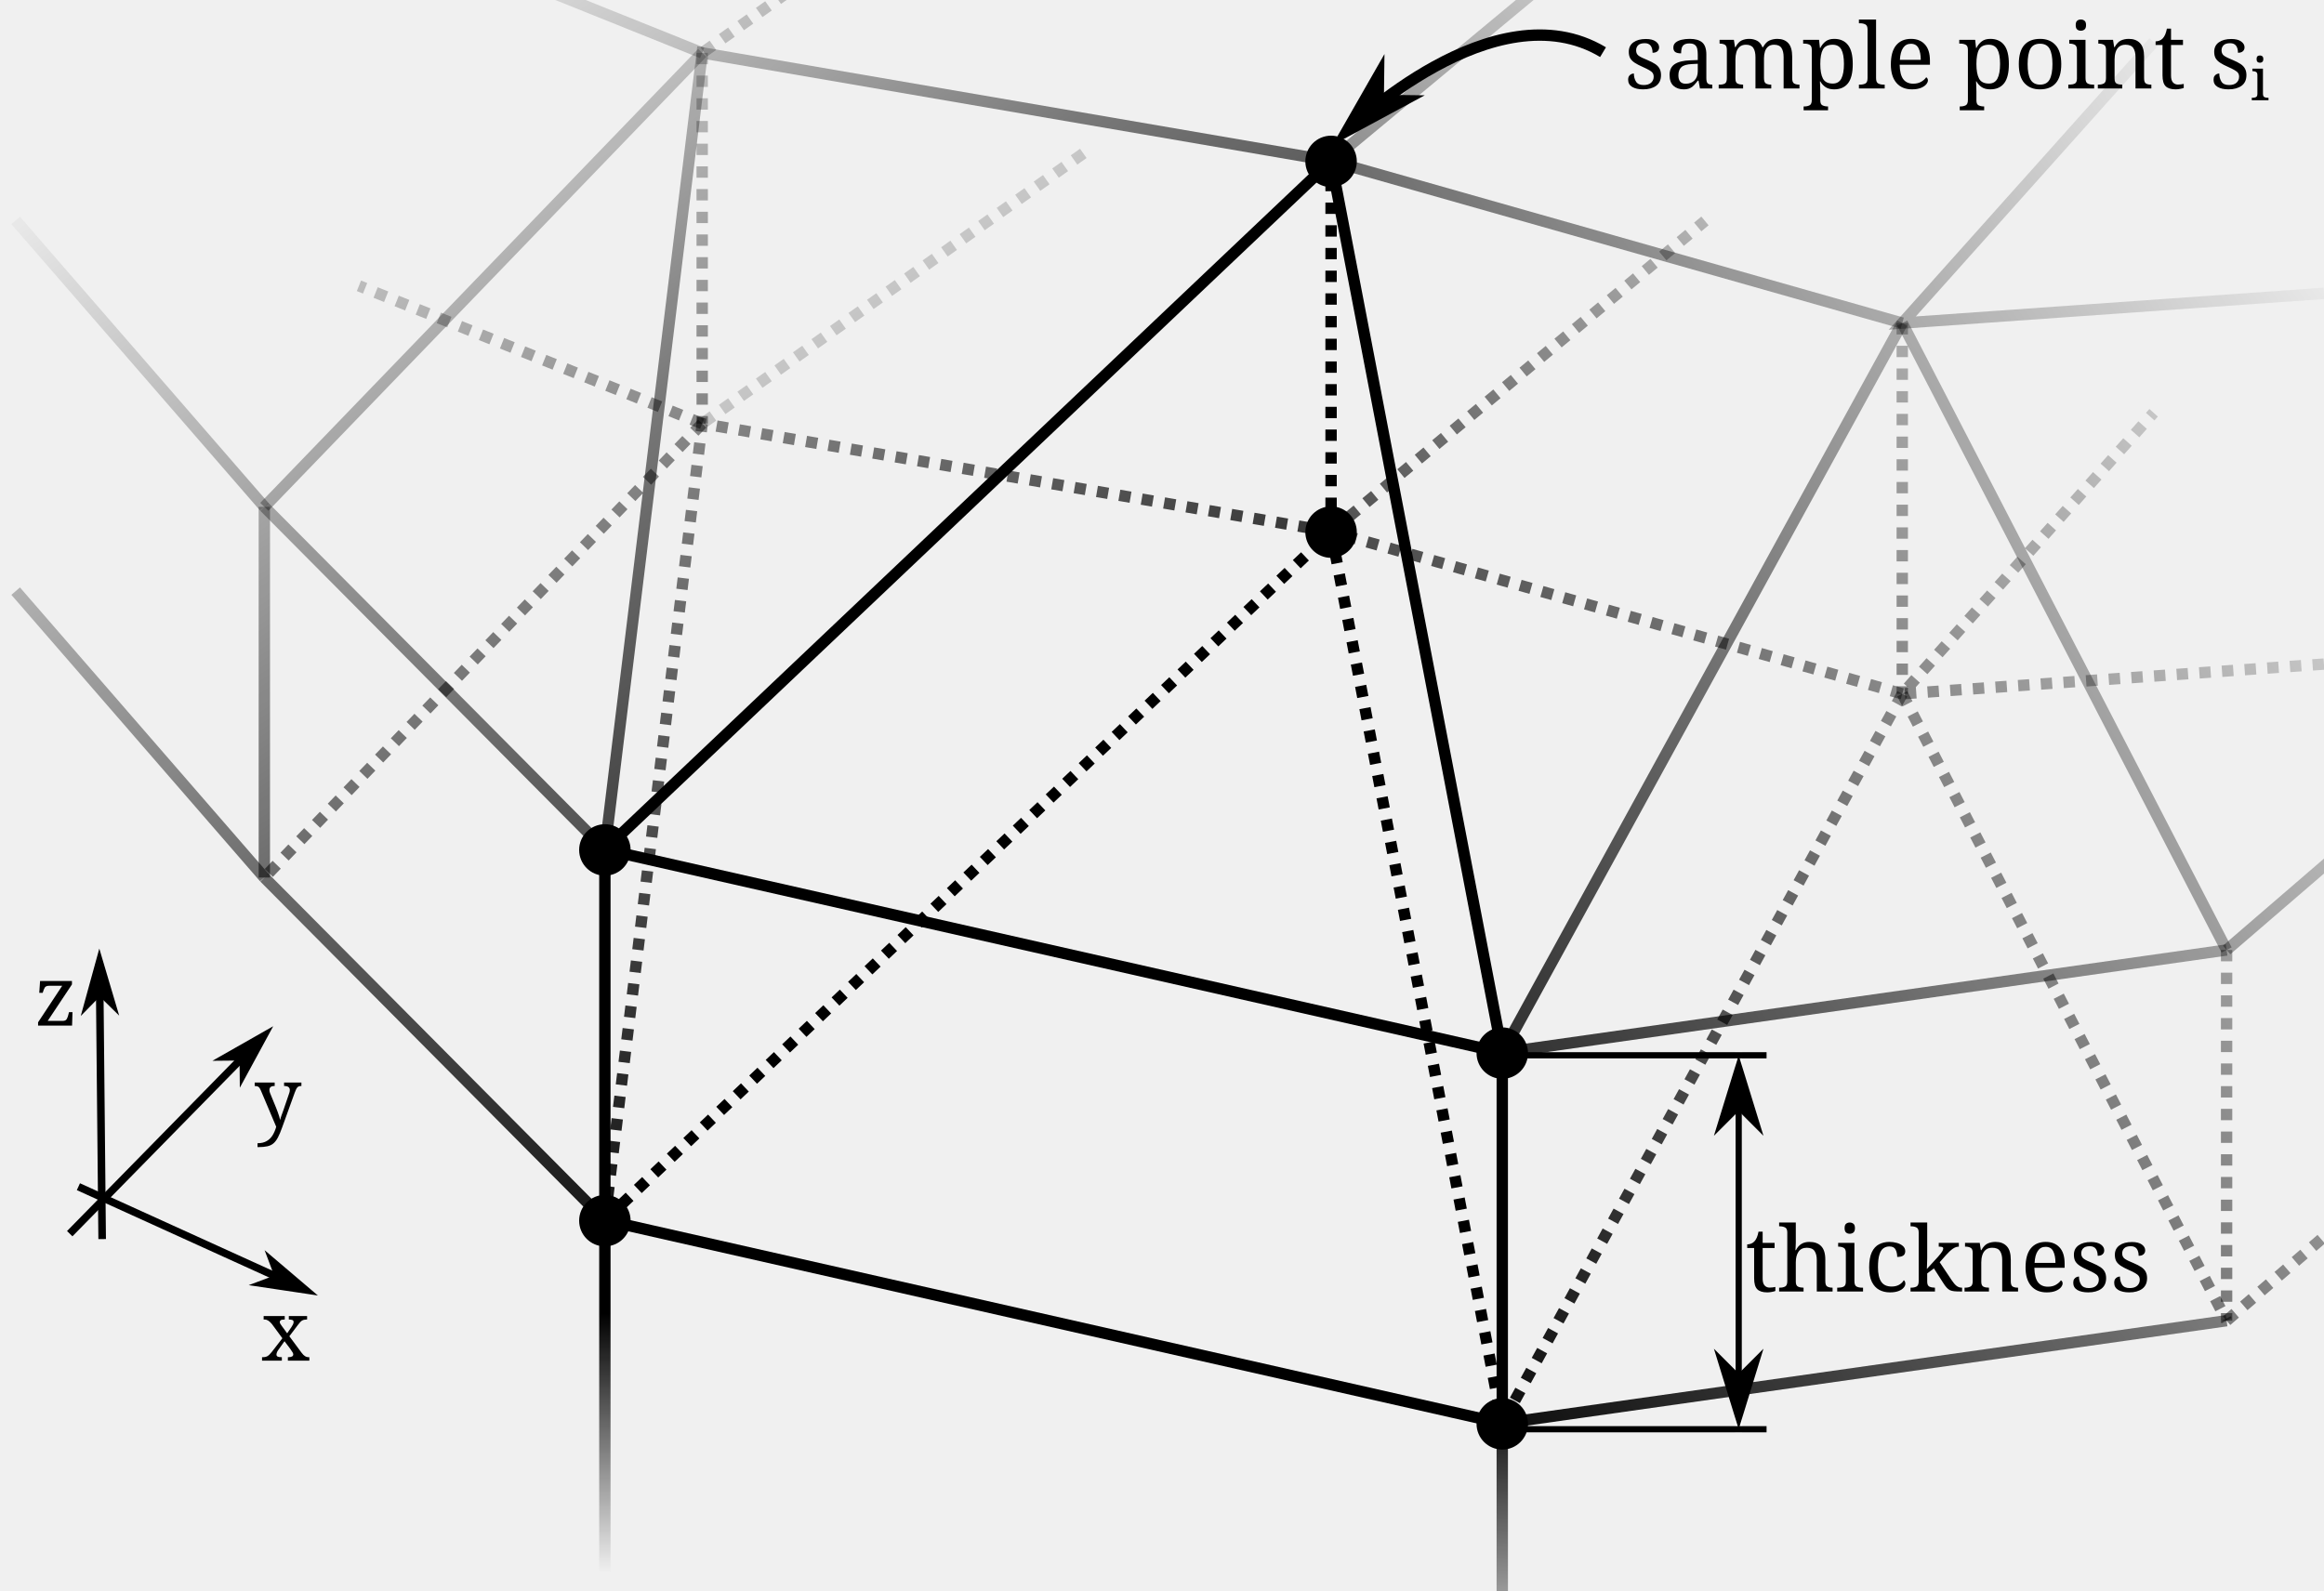
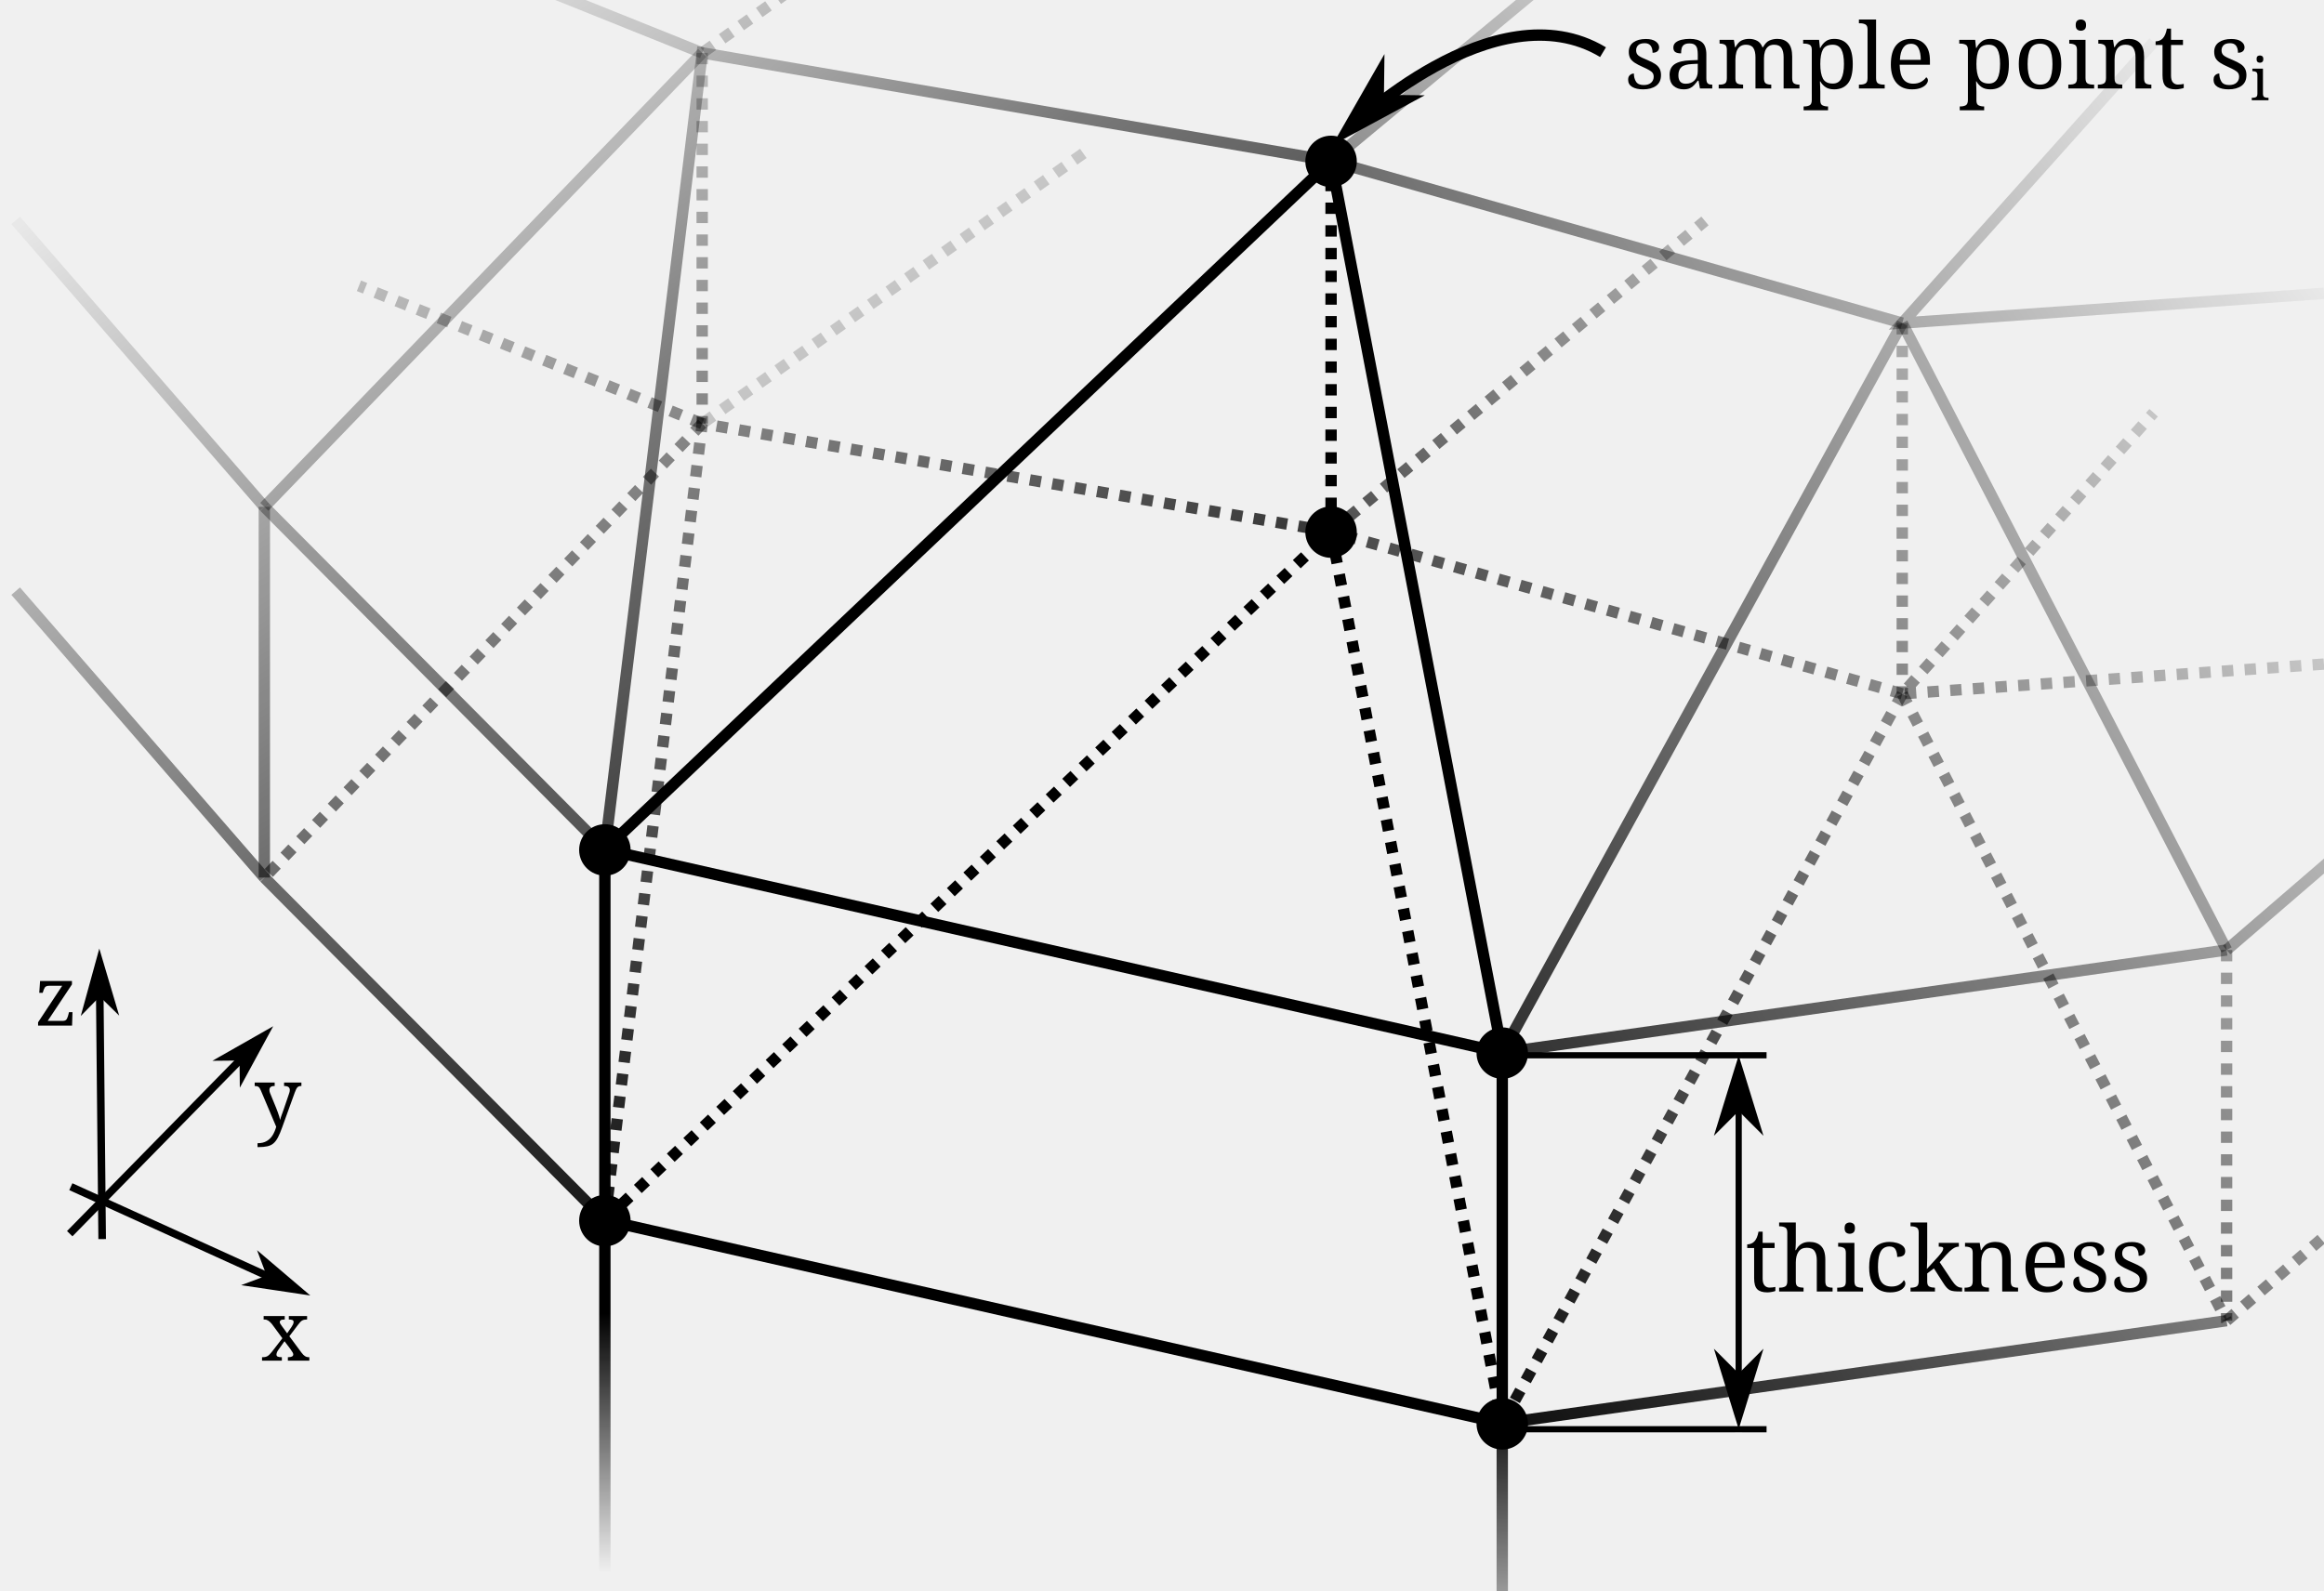
<svg xmlns="http://www.w3.org/2000/svg" xmlns:xlink="http://www.w3.org/1999/xlink" width="614.163" height="420.55" id="svg43385" version="1.1">
  <defs id="defs43387">
    <marker orient="auto" refY="0.0" refX="0.0" id="Arrow1Mstart" style="overflow:visible">
      <path id="path3998" d="M 0.0,0.0 L 5.0,-5.0 L -12.5,0.0 L 5.0,5.0 L 0.0,0.0 z " style="fill-rule:evenodd;stroke:#000000;stroke-width:1.0pt" transform="scale(0.4) translate(10,0)" />
    </marker>
    <marker orient="auto" refY="0.0" refX="0.0" id="Arrow1Mend" style="overflow:visible;">
      <path id="path4001" d="M 0.0,0.0 L 5.0,-5.0 L -12.5,0.0 L 5.0,5.0 L 0.0,0.0 z " style="fill-rule:evenodd;stroke:#000000;stroke-width:1.0pt;" transform="scale(0.4) rotate(180) translate(10,0)" />
    </marker>
    <linearGradient id="linearGradient3961">
      <stop id="stop3963" offset="0" style="stop-color:#000000;stop-opacity:0;" />
      <stop style="stop-color:#000000;stop-opacity:0.498;" offset="0.414" id="stop3965" />
      <stop id="stop3967" offset="1" style="stop-color:#000000;stop-opacity:1;" />
    </linearGradient>
    <marker style="overflow:visible" id="DistanceEnd" refX="0.0" refY="0.0" orient="auto">
      <g id="g2301">
        <path style="fill:none;stroke:#ffffff;stroke-width:1.15;stroke-linecap:square" d="M 0,0 L -2,0" id="path2316" />
        <path style="fill:#000000;fill-rule:evenodd;stroke:none" d="M 0,0 L -13,4 L -9,0 -13,-4 L 0,0 z " id="path2312" />
        <path style="fill:none;stroke:#000000;stroke-width:1;stroke-linecap:square" d="M 0,-4 L 0,40" id="path2314" />
      </g>
    </marker>
    <marker style="overflow:visible" id="DistanceStart" refX="0.0" refY="0.0" orient="auto">
      <g id="g2300">
        <path style="fill:none;stroke:#ffffff;stroke-width:1.15;stroke-linecap:square" d="M 0,0 L 2,0" id="path2306" />
        <path style="fill:#000000;fill-rule:evenodd;stroke:none" d="M 0,0 L 13,4 L 9,0 13,-4 L 0,0 z " id="path2302" />
        <path style="fill:none;stroke:#000000;stroke-width:1;stroke-linecap:square" d="M 0,-4 L 0,40" id="path2304" />
      </g>
    </marker>
    <marker orient="auto" refY="0" refX="0" id="Arrow1Lend" style="overflow:visible">
      <path id="path4447" d="M 0,0 5,-5 -12.5,0 5,5 0,0 z" style="fill-rule:evenodd;stroke:#000000;stroke-width:1pt" transform="matrix(-0.8,0,0,-0.8,-10,0)" />
    </marker>
    <marker orient="auto" refY="0" refX="0" id="Arrow1Lstart" style="overflow:visible">
      <path id="path4444" d="M 0,0 5,-5 -12.5,0 5,5 0,0 z" style="fill-rule:evenodd;stroke:#000000;stroke-width:1pt" transform="matrix(0.8,0,0,0.8,10,0)" />
    </marker>
    <marker orient="auto" refY="0" refX="0" id="Arrow2Lend" style="overflow:visible">
      <path id="path4465" style="fill-rule:evenodd;stroke-width:0.625;stroke-linejoin:round" d="M 8.719,4.034 -2.207,0.016 8.719,-4.002 c -1.745,2.372 -1.735,5.617 -6e-7,8.035 z" transform="matrix(-1.1,0,0,-1.1,-1.1,0)" />
    </marker>
    <linearGradient id="linearGradient46071">
      <stop id="stop46073" offset="0" style="stop-color:#000000;stop-opacity:0;" />
      <stop style="stop-color:#000000;stop-opacity:0.498;" offset="0.5" id="stop46075" />
      <stop id="stop46077" offset="1" style="stop-color:#000000;stop-opacity:1;" />
    </linearGradient>
    <linearGradient id="linearGradient44945">
      <stop style="stop-color:#000000;stop-opacity:1;" offset="0" id="stop44947" />
      <stop style="stop-color:#000000;stop-opacity:0;" offset="1" id="stop44949" />
    </linearGradient>
    <linearGradient id="linearGradient44771">
      <stop style="stop-color:#000000;stop-opacity:1;" offset="0" id="stop44773" />
      <stop style="stop-color:#d6d6d6;stop-opacity:0;" offset="1" id="stop44775" />
    </linearGradient>
    <linearGradient id="linearGradient44757">
      <stop style="stop-color:#000000;stop-opacity:1;" offset="0" id="stop44759" />
      <stop id="stop44765" offset="0.5" style="stop-color:#000000;stop-opacity:0.498;" />
      <stop style="stop-color:#000000;stop-opacity:0;" offset="1" id="stop44761" />
    </linearGradient>
    <linearGradient id="linearGradient44743">
      <stop style="stop-color:#000000;stop-opacity:0;" offset="0" id="stop44745" />
      <stop id="stop44751" offset="0.5" style="stop-color:#000000;stop-opacity:0.498;" />
      <stop style="stop-color:#000000;stop-opacity:1;" offset="1" id="stop44747" />
    </linearGradient>
    <marker orient="auto" refY="0" refX="0" id="DotM" style="overflow:visible">
      <path id="path4508" d="m -2.5,-1 c 0,2.76 -2.24,5 -5,5 -2.76,0 -5,-2.24 -5,-5 0,-2.76 2.24,-5 5,-5 2.76,0 5,2.24 5,5 z" style="fill-rule:evenodd;stroke:#000000;stroke-width:1pt" transform="matrix(0.4,0,0,0.4,2.96,0.4)" />
    </marker>
    <linearGradient xlink:href="#linearGradient44945" id="linearGradient44961" x1="301.909" y1="331.642" x2="505" y2="103.076" gradientUnits="userSpaceOnUse" />
    <linearGradient xlink:href="#linearGradient44945" id="linearGradient45196" x1="318.577" y1="502.511" x2="684.071" y2="243.508" gradientUnits="userSpaceOnUse" />
    <linearGradient xlink:href="#linearGradient44771" id="linearGradient45302" x1="370.929" y1="455.581" x2="76.929" y2="91.295" gradientUnits="userSpaceOnUse" />
    <linearGradient xlink:href="#linearGradient44743" id="linearGradient45390" x1="164.5" y1="117.009" x2="397.409" y2="458.438" gradientUnits="userSpaceOnUse" />
    <linearGradient xlink:href="#linearGradient44743" id="linearGradient45421" gradientUnits="userSpaceOnUse" x1="164.5" y1="117.009" x2="358.837" y2="407.009" />
    <linearGradient xlink:href="#linearGradient44743" id="linearGradient45424" gradientUnits="userSpaceOnUse" x1="164.5" y1="117.009" x2="358.837" y2="407.009" />
    <linearGradient xlink:href="#linearGradient44743" id="linearGradient45430" gradientUnits="userSpaceOnUse" x1="164.5" y1="117.009" x2="358.837" y2="407.009" />
    <linearGradient xlink:href="#linearGradient44743" id="linearGradient45433" gradientUnits="userSpaceOnUse" x1="164.5" y1="117.009" x2="358.837" y2="407.009" />
    <linearGradient xlink:href="#linearGradient44743" id="linearGradient45436" gradientUnits="userSpaceOnUse" x1="164.5" y1="117.009" x2="358.837" y2="407.009" />
    <linearGradient xlink:href="#linearGradient44743" id="linearGradient45439" gradientUnits="userSpaceOnUse" x1="164.5" y1="117.009" x2="358.837" y2="407.009" />
    <linearGradient xlink:href="#linearGradient44743" id="linearGradient45442" gradientUnits="userSpaceOnUse" x1="164.5" y1="117.009" x2="358.837" y2="407.009" />
    <linearGradient xlink:href="#linearGradient44743" id="linearGradient45445" gradientUnits="userSpaceOnUse" x1="164.5" y1="117.009" x2="358.837" y2="407.009" />
    <linearGradient xlink:href="#linearGradient44743" id="linearGradient45448" gradientUnits="userSpaceOnUse" x1="164.5" y1="117.009" x2="358.837" y2="407.009" />
    <linearGradient xlink:href="#linearGradient44743" id="linearGradient45451" gradientUnits="userSpaceOnUse" x1="164.5" y1="117.009" x2="358.837" y2="407.009" />
    <linearGradient xlink:href="#linearGradient44743" id="linearGradient45454" gradientUnits="userSpaceOnUse" x1="164.5" y1="117.009" x2="358.837" y2="407.009" />
    <linearGradient xlink:href="#linearGradient44743" id="linearGradient45457" gradientUnits="userSpaceOnUse" x1="164.5" y1="117.009" x2="358.837" y2="407.009" />
    <linearGradient xlink:href="#linearGradient3961" id="linearGradient45460" gradientUnits="userSpaceOnUse" x1="164.5" y1="117.009" x2="358.837" y2="407.009" />
    <linearGradient xlink:href="#linearGradient44743" id="linearGradient45466" gradientUnits="userSpaceOnUse" x1="164.5" y1="117.009" x2="397.409" y2="458.438" gradientTransform="translate(0,98)" />
    <linearGradient xlink:href="#linearGradient44945" id="linearGradient45496" gradientUnits="userSpaceOnUse" x1="318.577" y1="502.511" x2="684.071" y2="243.508" />
    <linearGradient xlink:href="#linearGradient44945" id="linearGradient45541" gradientUnits="userSpaceOnUse" x1="318.577" y1="502.511" x2="684.071" y2="243.508" />
    <linearGradient xlink:href="#linearGradient44945" id="linearGradient45544" gradientUnits="userSpaceOnUse" x1="368.577" y1="433.225" x2="684.786" y2="219.937" />
    <linearGradient xlink:href="#linearGradient44945" id="linearGradient45547" gradientUnits="userSpaceOnUse" x1="368.577" y1="433.225" x2="684.786" y2="219.937" />
    <linearGradient xlink:href="#linearGradient44945" id="linearGradient45550" gradientUnits="userSpaceOnUse" x1="365.72" y1="371.082" x2="534.786" y2="132.079" />
    <linearGradient xlink:href="#linearGradient44945" id="linearGradient45553" gradientUnits="userSpaceOnUse" x1="368.577" y1="433.225" x2="684.786" y2="219.937" />
    <linearGradient xlink:href="#linearGradient44945" id="linearGradient45556" gradientUnits="userSpaceOnUse" x1="368.577" y1="433.225" x2="684.786" y2="219.937" />
    <linearGradient xlink:href="#linearGradient44945" id="linearGradient45559" gradientUnits="userSpaceOnUse" x1="368.577" y1="433.225" x2="684.786" y2="219.937" />
    <linearGradient xlink:href="#linearGradient44945" id="linearGradient45562" gradientUnits="userSpaceOnUse" x1="368.577" y1="433.225" x2="684.786" y2="219.937" />
    <linearGradient xlink:href="#linearGradient44945" id="linearGradient45565" gradientUnits="userSpaceOnUse" x1="368.577" y1="433.225" x2="684.786" y2="219.937" />
    <linearGradient xlink:href="#linearGradient44945" id="linearGradient45568" gradientUnits="userSpaceOnUse" x1="368.577" y1="433.225" x2="684.786" y2="219.937" />
    <linearGradient xlink:href="#linearGradient44945" id="linearGradient45571" gradientUnits="userSpaceOnUse" x1="368.577" y1="433.225" x2="684.786" y2="219.937" />
    <linearGradient xlink:href="#linearGradient44945" id="linearGradient45574" gradientUnits="userSpaceOnUse" x1="368.577" y1="433.225" x2="684.786" y2="219.937" />
    <linearGradient xlink:href="#linearGradient44945" id="linearGradient45577" gradientUnits="userSpaceOnUse" x1="368.577" y1="433.225" x2="684.786" y2="219.937" />
    <linearGradient xlink:href="#linearGradient44945" id="linearGradient45580" gradientUnits="userSpaceOnUse" x1="368.577" y1="433.225" x2="684.786" y2="219.937" />
    <linearGradient xlink:href="#linearGradient44945" id="linearGradient45583" gradientUnits="userSpaceOnUse" x1="368.577" y1="433.225" x2="684.786" y2="219.937" />
    <linearGradient xlink:href="#linearGradient44743" id="linearGradient45585" gradientUnits="userSpaceOnUse" x1="388.071" y1="72.009" x2="540.266" y2="103.438" />
    <linearGradient xlink:href="#linearGradient46071" id="linearGradient46067" x1="319.958" y1="558.514" x2="320.03" y2="489.942" gradientUnits="userSpaceOnUse" />
    <linearGradient xlink:href="#linearGradient44743" id="linearGradient46069" x1="450.785" y1="567.94" x2="452.085" y2="567.94" gradientUnits="userSpaceOnUse" />
    <linearGradient xlink:href="#linearGradient46071" id="linearGradient46081" gradientUnits="userSpaceOnUse" x1="321.387" y1="554.228" x2="315.744" y2="449.942" gradientTransform="matrix(1,0,0,0.7829893,237.1549,154.671)" />
    <marker orient="auto" refY="0" refX="0" id="DotM-9" style="overflow:visible">
      <path id="path4508-0" d="m -2.5,-1 c 0,2.76 -2.24,5 -5,5 -2.76,0 -5,-2.24 -5,-5 0,-2.76 2.24,-5 5,-5 2.76,0 5,2.24 5,5 z" style="fill-rule:evenodd;stroke:#000000;stroke-width:1pt" transform="matrix(0.4,0,0,0.4,2.96,0.4)" />
    </marker>
    <marker orient="auto" refY="0" refX="0" id="marker4163" style="overflow:visible">
      <path id="path4165" d="m -2.5,-1 c 0,2.76 -2.24,5 -5,5 -2.76,0 -5,-2.24 -5,-5 0,-2.76 2.24,-5 5,-5 2.76,0 5,2.24 5,5 z" style="fill-rule:evenodd;stroke:#000000;stroke-width:1pt" transform="matrix(0.4,0,0,0.4,2.96,0.4)" />
    </marker>
  </defs>
  <g id="layer14" style="display:inline" transform="translate(-54.4308,-142.6687)">
    <path style="fill:none;stroke:#000000;stroke-width:3;stroke-linecap:butt;stroke-linejoin:miter;stroke-miterlimit:4;stroke-opacity:1;stroke-dasharray:none" d="m 214.28,465.228 237.155,53.712" id="path44767" />
    <path style="fill:none;stroke:#000000;stroke-width:3;stroke-linecap:butt;stroke-linejoin:miter;stroke-miterlimit:4;stroke-opacity:1;stroke-dasharray:3,3;stroke-dashoffset:0" d="M 214.28,465.228 406.194,283.213 451.435,518.94" id="path44769" />
  </g>
  <g id="layer1" style="display:inline" transform="translate(-54.4308,-142.6687)">
    <path style="fill:none;stroke:#000000;stroke-width:3;stroke-linecap:butt;stroke-linejoin:miter;stroke-miterlimit:4;stroke-opacity:1;stroke-dasharray:none" d="M 214.28,367.228 406.194,185.213 451.435,420.94 z" id="path43422" />
  </g>
  <g id="layer18" style="display:inline" transform="translate(-54.4308,-142.6687)">
    <path style="fill:none;stroke:url(#linearGradient45460);stroke-width:3;stroke-linecap:butt;stroke-linejoin:miter;stroke-miterlimit:4;stroke-opacity:1;stroke-dasharray:none;stroke-dashoffset:0;display:inline" d="M 214.28,367.228 240,156.648 406.194,185.213" id="path44802" />
    <path id="path44804" d="M 214.28,465.228 240,254.648 406.194,283.213" style="fill:none;stroke:url(#linearGradient45457);stroke-width:3;stroke-linecap:butt;stroke-linejoin:miter;stroke-miterlimit:4;stroke-opacity:1;stroke-dasharray:3, 3;stroke-dashoffset:0;display:inline" />
    <path style="fill:none;stroke:url(#linearGradient45454);stroke-width:3;stroke-linecap:butt;stroke-linejoin:miter;stroke-miterlimit:4;stroke-opacity:1;stroke-dasharray:none;stroke-dashoffset:0;display:inline" d="m 124.286,276.648 89.994,90.58" id="path44741" />
    <path id="path44753" d="m 124.286,374.648 89.994,90.58" style="fill:none;stroke:url(#linearGradient45451);stroke-width:3;stroke-linecap:butt;stroke-linejoin:miter;stroke-miterlimit:4;stroke-opacity:1;stroke-dasharray:none;stroke-dashoffset:0;display:inline" />
    <path style="fill:none;stroke:url(#linearGradient45448);stroke-width:3;stroke-linecap:butt;stroke-linejoin:miter;stroke-miterlimit:4;stroke-opacity:1;stroke-dasharray:none;stroke-dashoffset:0;display:inline" d="m 240,156.648 -115.714,120" id="path44812" />
    <path id="path44814" d="m 240,254.648 -115.714,120" style="fill:none;stroke:url(#linearGradient45445);stroke-width:3;stroke-linecap:butt;stroke-linejoin:miter;stroke-miterlimit:4;stroke-opacity:1;stroke-dasharray:3, 3;stroke-dashoffset:0;display:inline" />
    <path style="fill:none;stroke:url(#linearGradient45442);stroke-width:3;stroke-linecap:butt;stroke-linejoin:miter;stroke-miterlimit:4;stroke-opacity:1;stroke-dasharray:3, 3;stroke-dashoffset:0;display:inline" d="m 240,156.648 0,98" id="path44820" />
    <path style="fill:none;stroke:url(#linearGradient45439);stroke-width:3;stroke-linecap:butt;stroke-linejoin:miter;stroke-miterlimit:4;stroke-opacity:1;stroke-dasharray:none;stroke-dashoffset:0;display:inline" d="m 124.286,276.648 0,98" id="path44826" />
    <path style="fill:none;stroke:url(#linearGradient45436);stroke-width:3;stroke-linecap:butt;stroke-linejoin:miter;stroke-miterlimit:4;stroke-opacity:1;stroke-dasharray:3, 3;stroke-dashoffset:0" d="M 340.714,85.219 240,156.648" id="path44913" />
    <path style="fill:none;stroke:url(#linearGradient45433);stroke-width:3;stroke-linecap:butt;stroke-linejoin:miter;stroke-miterlimit:4;stroke-opacity:1;stroke-dasharray:none;stroke-dashoffset:0" d="M 240,156.648 149.286,120.219" id="path44915" />
    <path style="fill:none;stroke:url(#linearGradient45430);stroke-width:3;stroke-linecap:butt;stroke-linejoin:miter;stroke-miterlimit:4;stroke-opacity:1;stroke-dasharray:none;stroke-dashoffset:0" d="M 124.286,276.648 58.571,200.934" id="path44917" />
    <path id="path44987" d="M 240,254.648 149.286,218.219" style="fill:none;stroke:url(#linearGradient45424);stroke-width:3;stroke-linecap:butt;stroke-linejoin:miter;stroke-miterlimit:4;stroke-opacity:1;stroke-dasharray:3, 3;stroke-dashoffset:0" />
    <path id="path44989" d="M 124.286,374.648 58.571,298.934" style="fill:none;stroke:url(#linearGradient45421);stroke-width:3;stroke-linecap:butt;stroke-linejoin:miter;stroke-miterlimit:4;stroke-opacity:1;stroke-dasharray:none;stroke-dashoffset:0" />
    <path style="fill:none;stroke:url(#linearGradient44961);stroke-width:3;stroke-linecap:butt;stroke-linejoin:miter;stroke-miterlimit:4;stroke-opacity:1;stroke-dasharray:none;stroke-dashoffset:0" d="M 406.194,185.213 505,103.076" id="path44907" />
    <path style="fill:none;stroke:url(#linearGradient45583);stroke-width:3;stroke-linecap:butt;stroke-linejoin:miter;stroke-miterlimit:4;stroke-opacity:1;stroke-dasharray:3, 3;stroke-dashoffset:0;display:inline" d="M 557.143,326.076 451.435,518.94" id="path44828" />
    <path style="fill:#999999;stroke:url(#linearGradient45580);stroke-width:3;stroke-linecap:butt;stroke-linejoin:miter;stroke-miterlimit:4;stroke-opacity:1;stroke-dasharray:none;stroke-dashoffset:0;display:inline" d="M 451.435,518.94 642.857,491.791" id="path44830" />
    <path style="fill:none;stroke:url(#linearGradient45577);stroke-width:3;stroke-linecap:butt;stroke-linejoin:miter;stroke-miterlimit:4;stroke-opacity:1;stroke-dasharray:none;stroke-dashoffset:0;display:inline" d="M 642.857,393.791 451.435,420.94 557.143,228.076" id="path44707" />
    <path style="fill:none;stroke:url(#linearGradient45574);stroke-width:3;stroke-linecap:butt;stroke-linejoin:miter;stroke-miterlimit:4;stroke-opacity:1;stroke-dasharray:none;stroke-dashoffset:0;display:inline" d="M 557.143,228.076 406.194,185.213" id="path44800" />
    <path id="path44810" d="M 557.143,326.076 406.194,283.213" style="fill:none;stroke:url(#linearGradient45571);stroke-width:3;stroke-linecap:butt;stroke-linejoin:miter;stroke-miterlimit:4;stroke-opacity:1;stroke-dasharray:3, 3;stroke-dashoffset:0;display:inline" />
    <path style="fill:none;stroke:url(#linearGradient45568);stroke-width:3;stroke-linecap:butt;stroke-linejoin:miter;stroke-miterlimit:4;stroke-opacity:1;stroke-dasharray:none;stroke-dashoffset:0;display:inline" d="m 557.143,228.076 85.714,165.714" id="path44816" />
    <path id="path44818" d="m 557.143,326.076 85.714,165.714" style="fill:none;stroke:url(#linearGradient45565);stroke-width:3;stroke-linecap:butt;stroke-linejoin:miter;stroke-miterlimit:4;stroke-opacity:1;stroke-dasharray:3, 3;stroke-dashoffset:0;display:inline" />
    <path style="fill:none;stroke:url(#linearGradient45562);stroke-width:3;stroke-linecap:butt;stroke-linejoin:miter;stroke-miterlimit:4;stroke-opacity:1;stroke-dasharray:3, 3;stroke-dashoffset:0;display:inline" d="m 557.143,228.076 0,98" id="path44822" />
    <path style="fill:none;stroke:url(#linearGradient45559);stroke-width:3;stroke-linecap:butt;stroke-linejoin:miter;stroke-miterlimit:4;stroke-opacity:1;stroke-dasharray:3, 3;stroke-dashoffset:0;display:inline" d="m 642.857,393.791 0,98" id="path44824" />
    <path style="fill:none;stroke:url(#linearGradient45556);stroke-width:3;stroke-linecap:butt;stroke-linejoin:miter;stroke-miterlimit:4;stroke-opacity:1;stroke-dasharray:none;stroke-dashoffset:0" d="m 668.571,220.219 -111.429,7.857 66.429,-74.286" id="path44909" />
    <path style="fill:none;stroke:url(#linearGradient45553);stroke-width:3;stroke-linecap:butt;stroke-linejoin:miter;stroke-miterlimit:4;stroke-opacity:1;stroke-dasharray:none;stroke-dashoffset:0" d="M 642.857,393.791 710,335.934" id="path44911" />
    <path id="path44979" d="M 406.194,283.213 505,201.076" style="fill:none;stroke:url(#linearGradient45550);stroke-width:3;stroke-linecap:butt;stroke-linejoin:miter;stroke-miterlimit:4;stroke-opacity:1;stroke-dasharray:3, 3;stroke-dashoffset:0" />
    <path id="path44981" d="m 668.571,318.219 -111.429,7.857 66.429,-74.286" style="fill:none;stroke:url(#linearGradient45547);stroke-width:3;stroke-linecap:butt;stroke-linejoin:miter;stroke-miterlimit:4;stroke-opacity:1;stroke-dasharray:3, 3;stroke-dashoffset:0" />
    <path id="path44983" d="M 642.857,491.791 710,433.934" style="fill:none;stroke:url(#linearGradient45544);stroke-width:3;stroke-linecap:butt;stroke-linejoin:miter;stroke-miterlimit:4;stroke-opacity:1;stroke-dasharray:3, 3;stroke-dashoffset:0" />
    <path id="path45462" d="M 340.714,85.219 240,156.648" style="fill:none;stroke:url(#linearGradient45585);stroke-width:3;stroke-linecap:butt;stroke-linejoin:miter;stroke-miterlimit:4;stroke-opacity:1;stroke-dasharray:36, 36;stroke-dashoffset:30" />
    <path style="fill:none;stroke:url(#linearGradient45466);stroke-width:3;stroke-linecap:butt;stroke-linejoin:miter;stroke-miterlimit:4;stroke-opacity:1;stroke-dasharray:3, 3;stroke-dashoffset:0" d="M 340.714,183.219 240,254.648" id="path45464" />
    <path style="fill:none;stroke:#000000;stroke-width:3;stroke-linecap:butt;stroke-linejoin:miter;stroke-miterlimit:4;stroke-opacity:1;stroke-dasharray:none;marker-end:url(#Arrow1Mend)" d="m 478.064,156.459 c -28.668,-17.243 -67.293,20.442 -67.293,20.442" id="path3125" />
    <text xml:space="preserve" style="font-size:22px;font-style:normal;font-variant:normal;font-weight:normal;font-stretch:normal;text-align:start;line-height:125%;letter-spacing:0px;word-spacing:0px;writing-mode:lr-tb;text-anchor:start;fill:#000000;fill-opacity:1;stroke:none;font-family:Serif;-inkscape-font-specification:Serif" x="483.62" y="166.055" id="text4107">
      <tspan x="483.62" y="166.055" id="tspan4113" style="font-size:24px">sample point s<tspan style="font-size:65.001%;baseline-shift:sub" id="tspan5076">i</tspan>
      </tspan>
    </text>
    <text xml:space="preserve" style="font-size:40px;font-style:normal;font-weight:normal;line-height:125%;letter-spacing:0px;word-spacing:0px;fill:#000000;fill-opacity:1;stroke:none;font-family:Sans" x="515.716" y="484.076" id="text4147">
      <tspan id="tspan4149" x="515.716" y="484.076" style="font-size:24px;font-style:normal;font-variant:normal;font-weight:normal;font-stretch:normal;text-align:start;line-height:125%;writing-mode:lr-tb;text-anchor:start;font-family:Serif;-inkscape-font-specification:Serif">thickness</tspan>
    </text>
  </g>
  <g id="layer16" style="display:inline" transform="translate(-54.4308,-142.6687)">
    <path style="fill:none;stroke:#000000;stroke-width:3;stroke-miterlimit:4;stroke-opacity:1;stroke-dasharray:none;stroke-dashoffset:0;marker-start:url(#DotM);marker-end:url(#DotM)" d="m 214.28,465.228 0,-98" id="path43458-8" />
    <path style="fill:none;stroke:#000000;stroke-width:3;stroke-miterlimit:4;stroke-opacity:1;stroke-dasharray:none;stroke-dashoffset:0;marker-start:url(#DotM);marker-end:url(#DotM)" d="m 451.435,518.94 0,-98" id="path43452" />
    <path style="fill:none;stroke:#000000;stroke-width:3;stroke-miterlimit:4;stroke-opacity:1;stroke-dasharray:3, 3;stroke-dashoffset:0;marker-start:url(#DotM);marker-end:url(#DotM)" d="m 406.194,283.213 0,-98" id="path43446" />
    <path id="path45693" d="m 214.28,563.228 0,-98" style="fill:none;stroke:url(#linearGradient46067);stroke-width:3;stroke-miterlimit:4;stroke-opacity:1;stroke-dasharray:none;stroke-dashoffset:0;marker-start:none;marker-end:none" />
    <path style="fill:none;stroke:url(#linearGradient46081);stroke-width:3;stroke-miterlimit:4;stroke-opacity:1;stroke-dasharray:none;stroke-dashoffset:0;marker-start:none;marker-end:none" d="m 451.435,595.673 0,-76.733" id="path46079" />
    <g id="g48171" style="stroke-width:1.5;stroke-miterlimit:4;stroke-dasharray:none">
      <path id="path46085" d="m 80.714,397.362 0.714,72.857" style="fill:none;stroke:#000000;stroke-width:2;stroke-linecap:butt;stroke-linejoin:miter;stroke-miterlimit:4;stroke-opacity:1;stroke-dasharray:none;marker-start:url(#Arrow1Mstart);marker-end:none" />
-       <path style="fill:none;stroke:#000000;stroke-width:2;stroke-linecap:butt;stroke-linejoin:miter;stroke-miterlimit:4;stroke-opacity:1;stroke-dasharray:none;marker-start:none;marker-end:url(#Arrow1Mend)" d="m 75.151,456.37 59.7,27.129" id="path46087" />
+       <path style="fill:none;stroke:#000000;stroke-width:2;stroke-linecap:butt;stroke-linejoin:miter;stroke-miterlimit:4;stroke-opacity:1;stroke-dasharray:none;marker-start:none;marker-end:url(#Arrow1Mend)" d="m 73.151,456.37 59.7,27.129" id="path46087" />
      <path id="path46089" d="M 72.857,468.791 123.87,416.768" style="fill:none;stroke:#000000;stroke-width:2;stroke-linecap:butt;stroke-linejoin:miter;stroke-miterlimit:4;stroke-opacity:1;stroke-dasharray:none;marker-end:url(#Arrow1Mend)" />
      <text id="text48139" y="413.791" x="63.571" style="font-size:22px;font-style:normal;font-variant:normal;font-weight:normal;font-stretch:normal;text-align:start;line-height:125%;letter-spacing:0px;word-spacing:0px;writing-mode:lr-tb;text-anchor:start;fill:#000000;fill-opacity:1;stroke:none;font-family:Serif;-inkscape-font-specification:Serif" xml:space="preserve">
        <tspan y="413.791" x="63.571" id="tspan48141">z</tspan>
      </text>
      <text id="text48143" y="440.623" x="121.643" style="font-size:22px;font-style:normal;font-variant:normal;font-weight:normal;font-stretch:normal;text-align:start;line-height:125%;letter-spacing:0px;word-spacing:0px;writing-mode:lr-tb;text-anchor:start;fill:#000000;fill-opacity:1;stroke:none;font-family:Serif;-inkscape-font-specification:Serif" xml:space="preserve">
        <tspan y="440.623" x="121.643" id="tspan48145">y</tspan>
      </text>
      <text id="text48147" y="502.362" x="123.571" style="font-size:22px;font-style:normal;font-variant:normal;font-weight:normal;font-stretch:normal;text-align:start;line-height:125%;letter-spacing:0px;word-spacing:0px;writing-mode:lr-tb;text-anchor:start;fill:#000000;fill-opacity:1;stroke:none;font-family:Serif;-inkscape-font-specification:Serif" xml:space="preserve">
        <tspan y="502.362" x="123.571" id="tspan48149">x</tspan>
      </text>
    </g>
    <rect style="opacity:0;fill:none;stroke:none" id="rect48182" width="651.429" height="458.571" x="51.429" y="95.219" clip-path="none" />
    <path style="fill:none;stroke:#000000;stroke-width:1.637;stroke-miterlimit:4;stroke-opacity:1;stroke-dasharray:none;stroke-dashoffset:0;marker-start:url(#DistanceStart);marker-end:url(#DistanceEnd);display:inline" d="m 513.914,421.632 0,98.85" id="path43452-8" />
  </g>
</svg>
